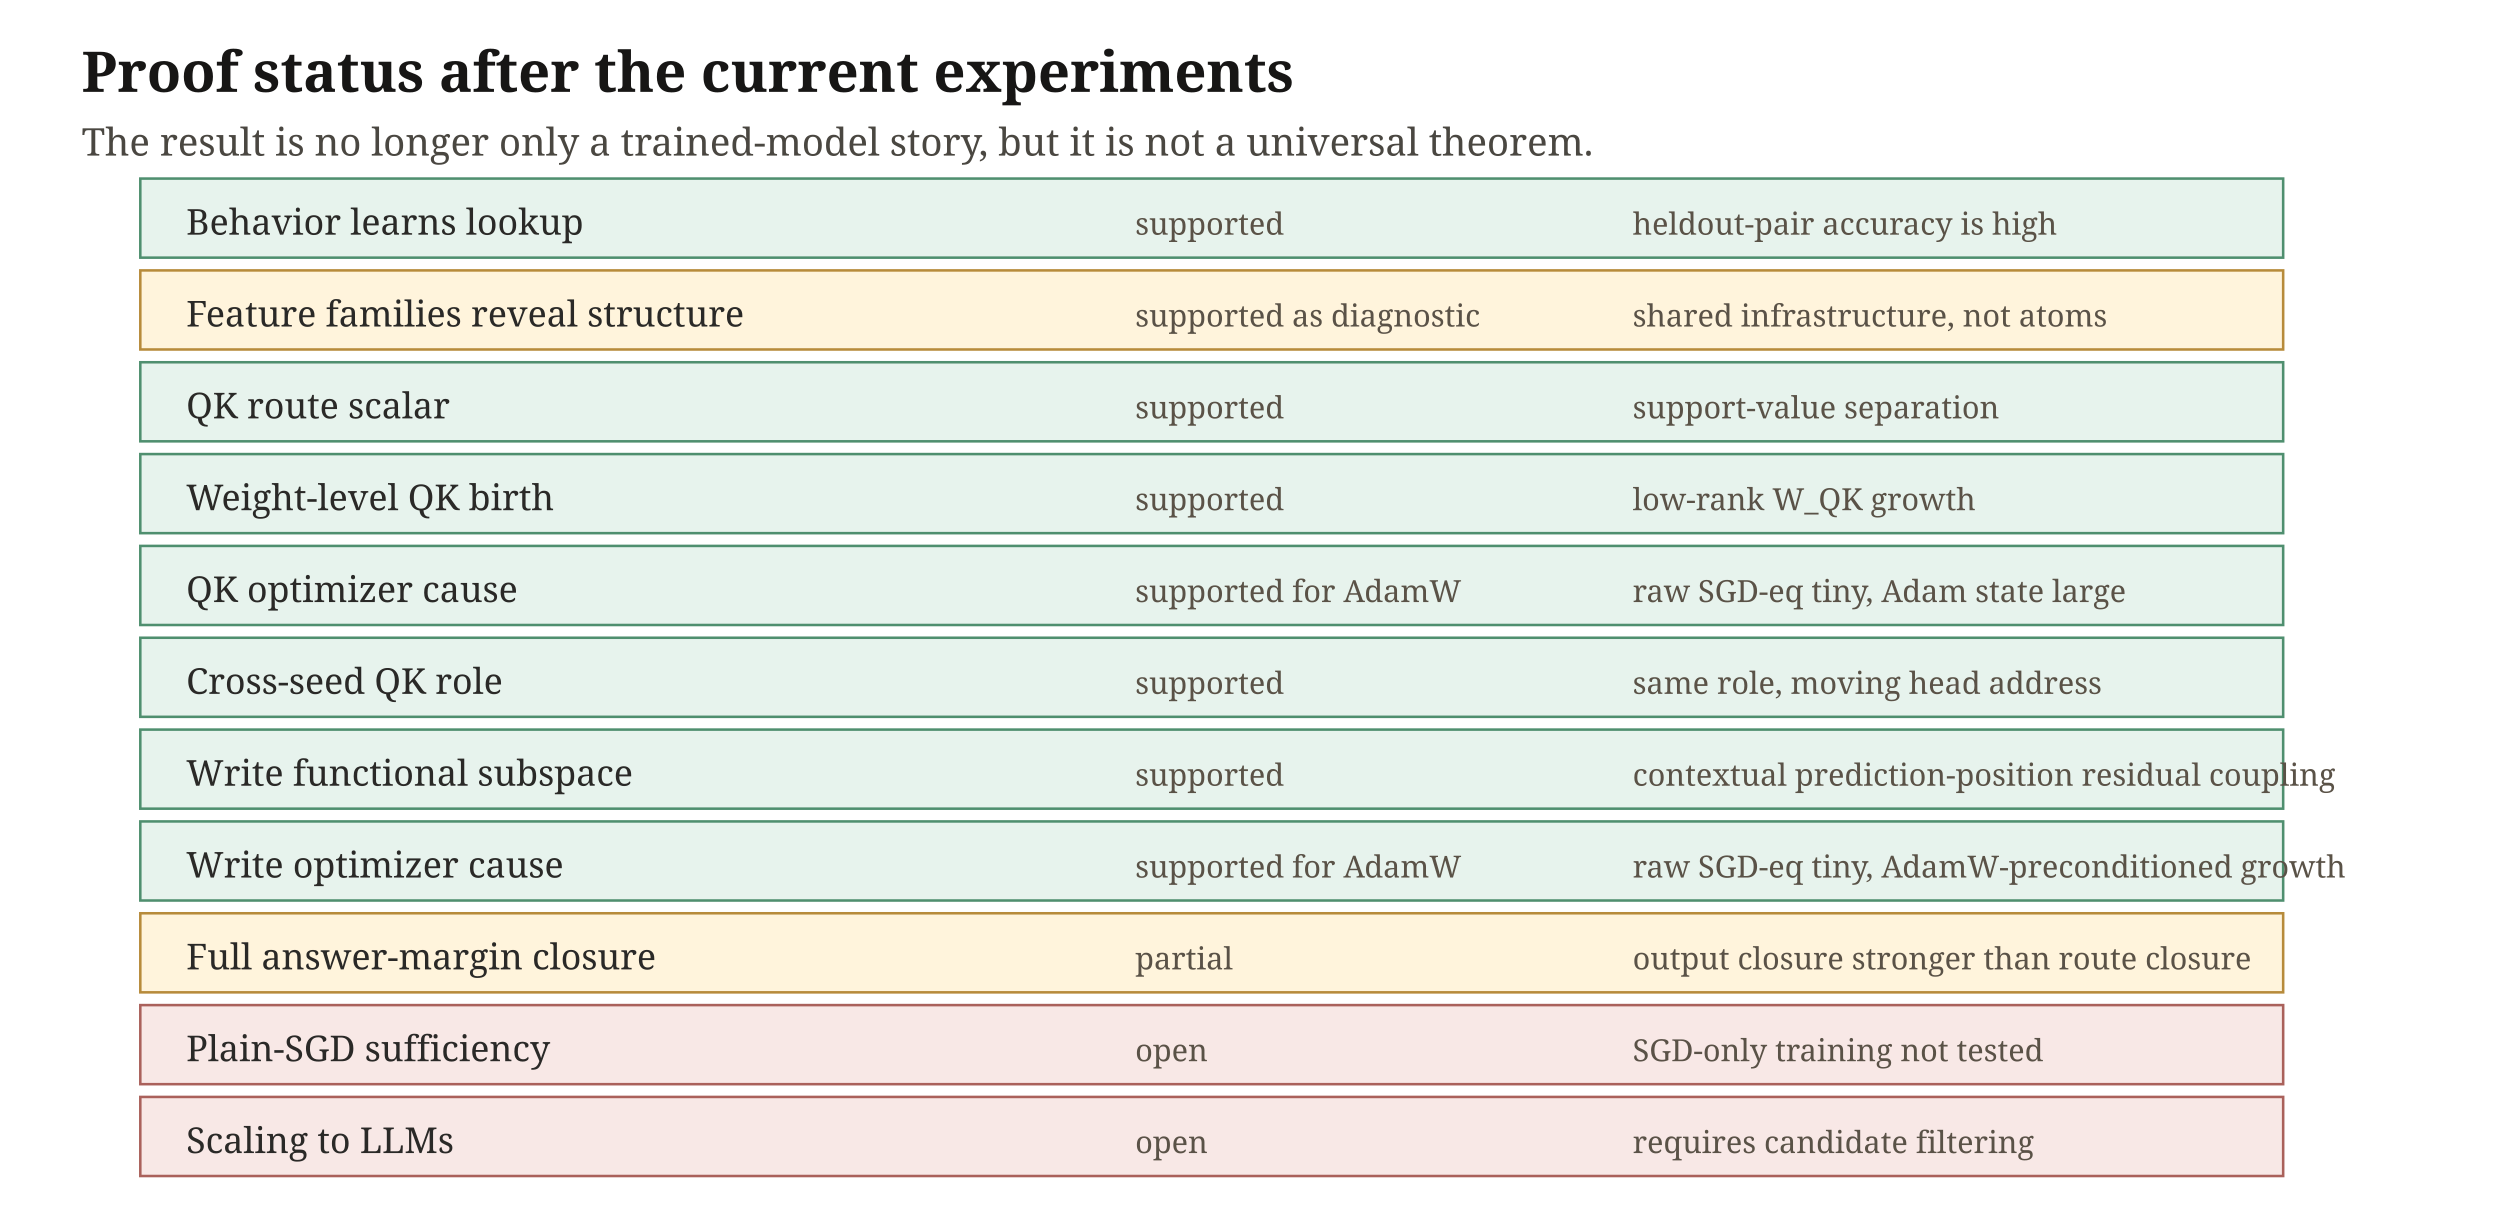
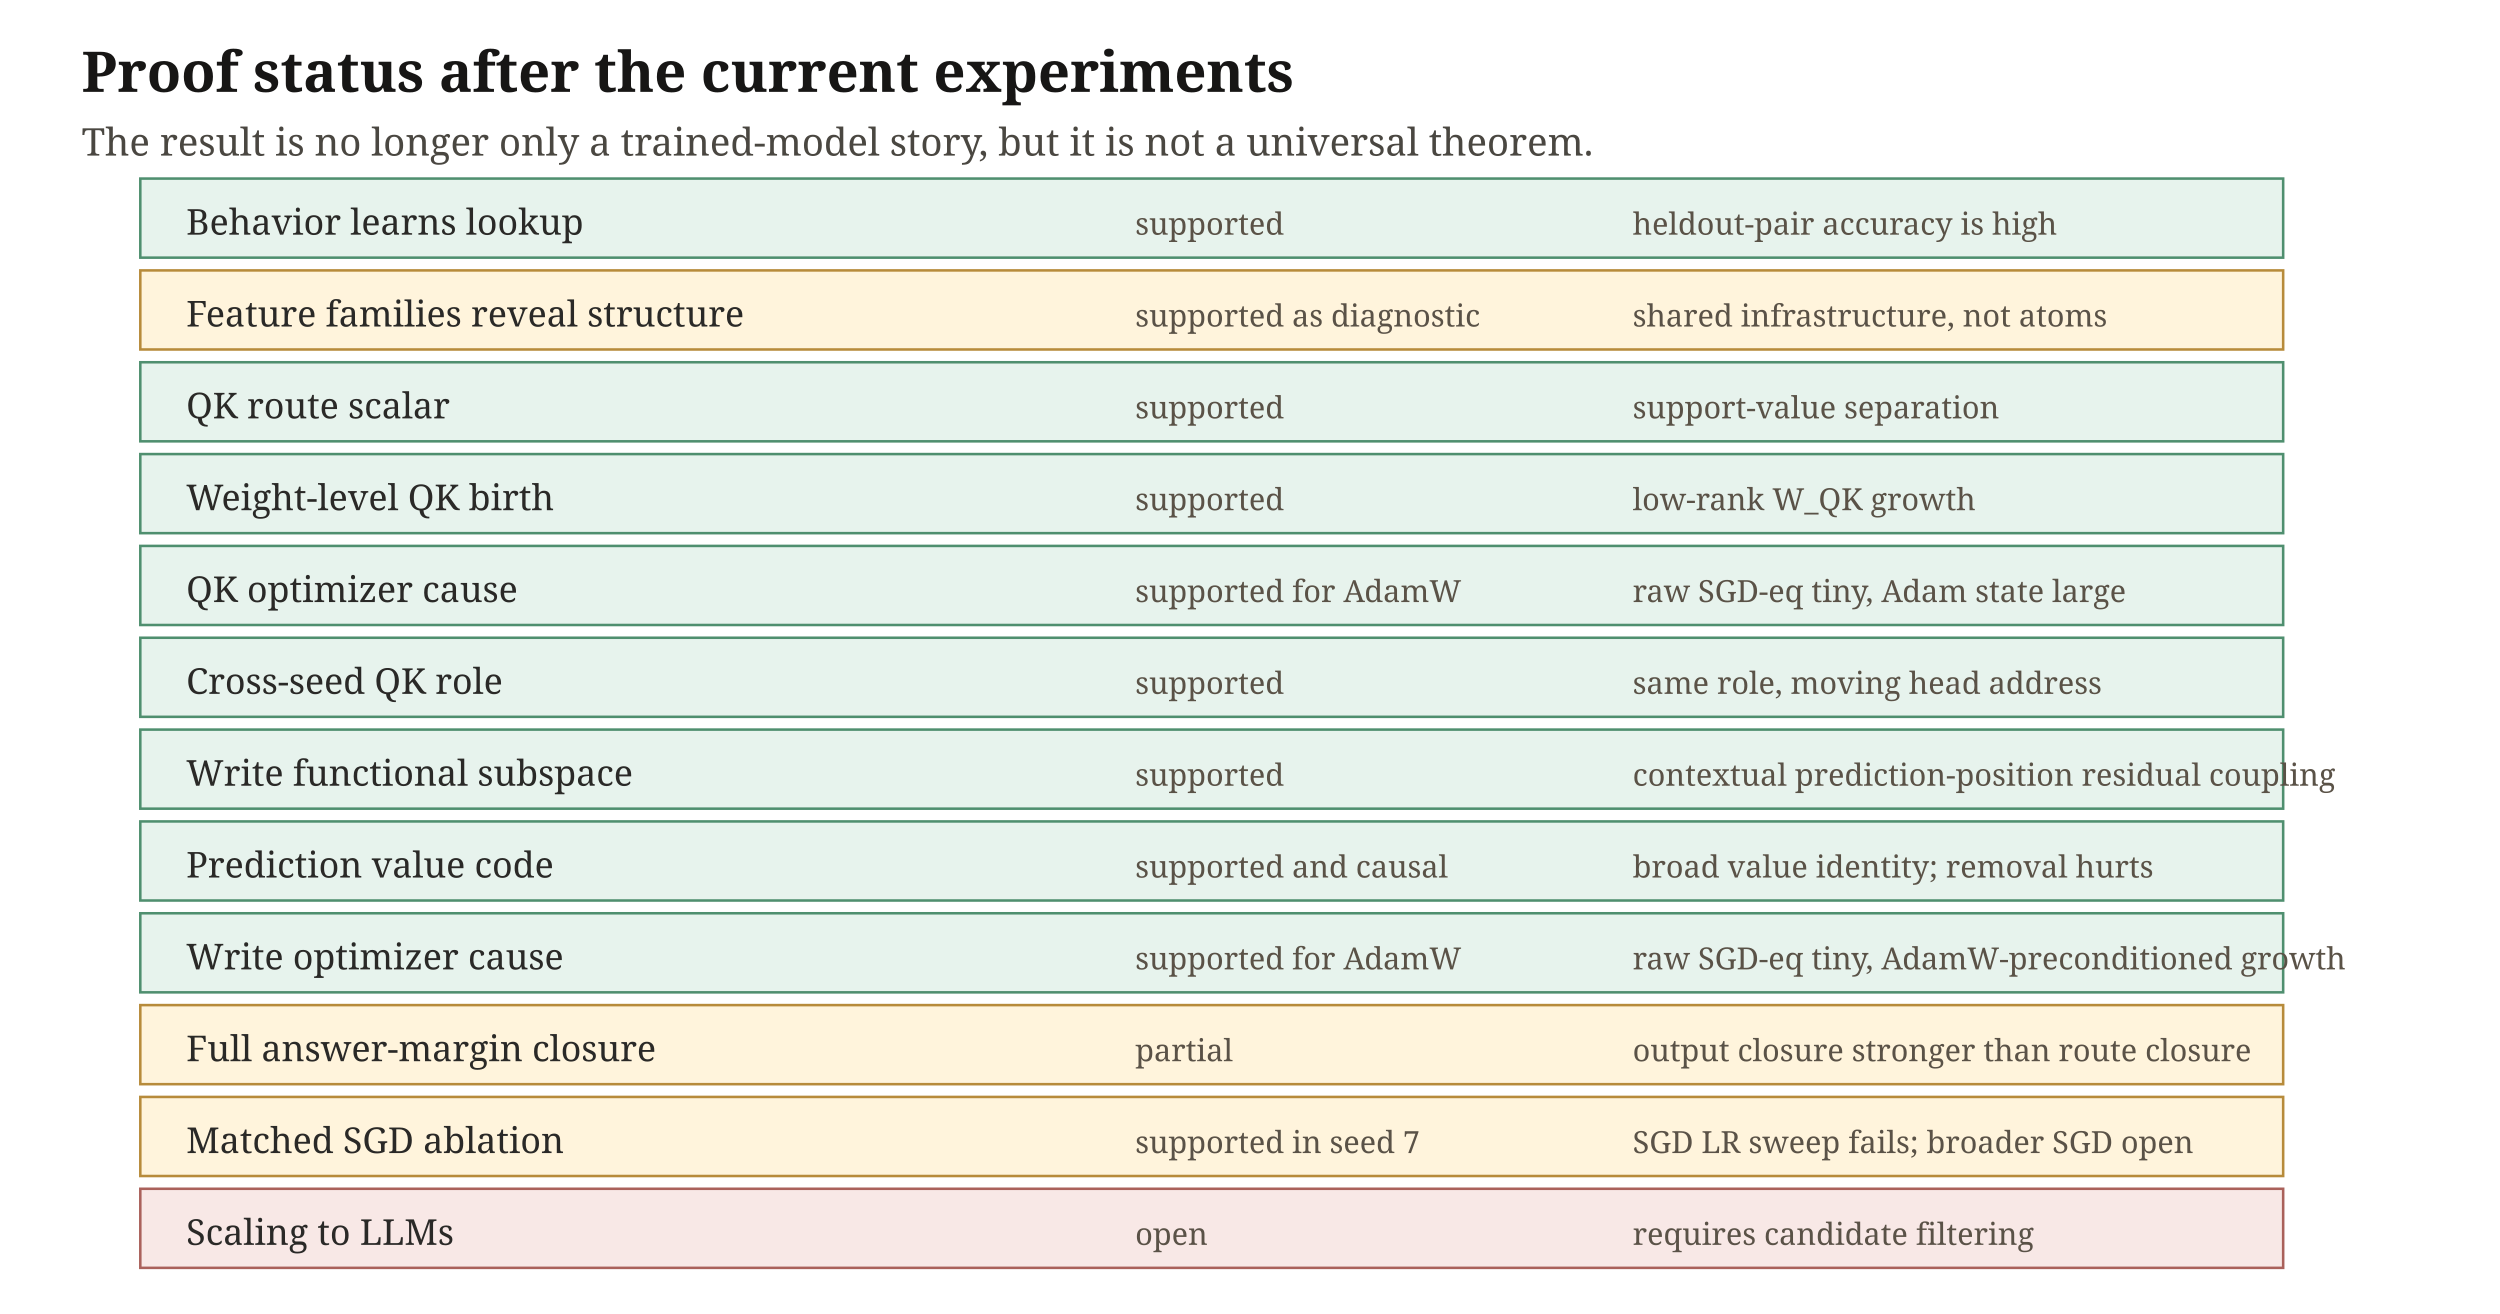
- <svg xmlns="http://www.w3.org/2000/svg" width="980" height="475" viewBox="0 0 980 475" role="img">
+ <svg xmlns="http://www.w3.org/2000/svg" width="980" height="515" viewBox="0 0 980 515" role="img">
  <defs>
    <marker id="arrow" markerWidth="10" markerHeight="10" refX="8" refY="3" orient="auto" markerUnits="strokeWidth">
      <path d="M0,0 L0,6 L9,3 z" fill="#343434" />
    </marker>
    <style>
.title{font:700 22px Georgia,serif;fill:#171615}.subtitle{font:15px Georgia,serif;fill:#4a4741}.label{font:14px Georgia,serif;fill:#2a2927}.small{font:12px Georgia,serif;fill:#5a5247}.tiny{font:10.5px Georgia,serif;fill:#5a5247}.axis{stroke:#4a4741;stroke-width:1}.grid{stroke:#ddd6c8;stroke-width:1}.box{fill:#fffdf8;stroke:#9b8f7e;stroke-width:1.4;rx:8}.ok{fill:#e7f3ed;stroke:#4f8f6f}.warn{fill:#fff4dc;stroke:#b78b3b}.open{fill:#f8e8e6;stroke:#aa615b}</style>
  </defs>
  <text x="32.0" y="36.0" class="title" text-anchor="start">Proof status after the current experiments</text>
  <text x="32.0" y="61.0" class="subtitle" text-anchor="start">The result is no longer only a trained-model story, but it is not a universal theorem.</text>
  <rect x="55.0" y="70.0" width="840.0" height="31.0" class="ok" />
  <text x="73.0" y="92.0" class="label" text-anchor="start">Behavior learns lookup</text>
  <text x="445.0" y="92.0" class="small" text-anchor="start">supported</text>
  <text x="640.0" y="92.0" class="small" text-anchor="start">heldout-pair accuracy is high</text>
  <rect x="55.0" y="106.0" width="840.0" height="31.0" class="warn" />
  <text x="73.0" y="128.0" class="label" text-anchor="start">Feature families reveal structure</text>
  <text x="445.0" y="128.0" class="small" text-anchor="start">supported as diagnostic</text>
  <text x="640.0" y="128.0" class="small" text-anchor="start">shared infrastructure, not atoms</text>
  <rect x="55.0" y="142.0" width="840.0" height="31.0" class="ok" />
  <text x="73.0" y="164.0" class="label" text-anchor="start">QK route scalar</text>
  <text x="445.0" y="164.0" class="small" text-anchor="start">supported</text>
  <text x="640.0" y="164.0" class="small" text-anchor="start">support-value separation</text>
  <rect x="55.0" y="178.0" width="840.0" height="31.0" class="ok" />
  <text x="73.0" y="200.0" class="label" text-anchor="start">Weight-level QK birth</text>
  <text x="445.0" y="200.0" class="small" text-anchor="start">supported</text>
  <text x="640.0" y="200.0" class="small" text-anchor="start">low-rank W_QK growth</text>
  <rect x="55.0" y="214.0" width="840.0" height="31.0" class="ok" />
  <text x="73.0" y="236.0" class="label" text-anchor="start">QK optimizer cause</text>
  <text x="445.0" y="236.0" class="small" text-anchor="start">supported for AdamW</text>
  <text x="640.0" y="236.0" class="small" text-anchor="start">raw SGD-eq tiny, Adam state large</text>
  <rect x="55.0" y="250.0" width="840.0" height="31.0" class="ok" />
  <text x="73.0" y="272.0" class="label" text-anchor="start">Cross-seed QK role</text>
  <text x="445.0" y="272.0" class="small" text-anchor="start">supported</text>
  <text x="640.0" y="272.0" class="small" text-anchor="start">same role, moving head address</text>
  <rect x="55.0" y="286.0" width="840.0" height="31.0" class="ok" />
  <text x="73.0" y="308.0" class="label" text-anchor="start">Write functional subspace</text>
  <text x="445.0" y="308.0" class="small" text-anchor="start">supported</text>
  <text x="640.0" y="308.0" class="small" text-anchor="start">contextual prediction-position residual coupling</text>
  <rect x="55.0" y="322.0" width="840.0" height="31.0" class="ok" />
-   <text x="73.0" y="344.0" class="label" text-anchor="start">Write optimizer cause</text>
-   <text x="445.0" y="344.0" class="small" text-anchor="start">supported for AdamW</text>
-   <text x="640.0" y="344.0" class="small" text-anchor="start">raw SGD-eq tiny, AdamW-preconditioned growth</text>
-   <rect x="55.0" y="358.0" width="840.0" height="31.0" class="warn" />
-   <text x="73.0" y="380.0" class="label" text-anchor="start">Full answer-margin closure</text>
-   <text x="445.0" y="380.0" class="small" text-anchor="start">partial</text>
-   <text x="640.0" y="380.0" class="small" text-anchor="start">output closure stronger than route closure</text>
-   <rect x="55.0" y="394.0" width="840.0" height="31.0" class="open" />
-   <text x="73.0" y="416.0" class="label" text-anchor="start">Plain-SGD sufficiency</text>
-   <text x="445.0" y="416.0" class="small" text-anchor="start">open</text>
-   <text x="640.0" y="416.0" class="small" text-anchor="start">SGD-only training not tested</text>
-   <rect x="55.0" y="430.0" width="840.0" height="31.0" class="open" />
-   <text x="73.0" y="452.0" class="label" text-anchor="start">Scaling to LLMs</text>
-   <text x="445.0" y="452.0" class="small" text-anchor="start">open</text>
-   <text x="640.0" y="452.0" class="small" text-anchor="start">requires candidate filtering</text>
+   <text x="73.0" y="344.0" class="label" text-anchor="start">Prediction value code</text>
+   <text x="445.0" y="344.0" class="small" text-anchor="start">supported and causal</text>
+   <text x="640.0" y="344.0" class="small" text-anchor="start">broad value identity; removal hurts</text>
+   <rect x="55.0" y="358.0" width="840.0" height="31.0" class="ok" />
+   <text x="73.0" y="380.0" class="label" text-anchor="start">Write optimizer cause</text>
+   <text x="445.0" y="380.0" class="small" text-anchor="start">supported for AdamW</text>
+   <text x="640.0" y="380.0" class="small" text-anchor="start">raw SGD-eq tiny, AdamW-preconditioned growth</text>
+   <rect x="55.0" y="394.0" width="840.0" height="31.0" class="warn" />
+   <text x="73.0" y="416.0" class="label" text-anchor="start">Full answer-margin closure</text>
+   <text x="445.0" y="416.0" class="small" text-anchor="start">partial</text>
+   <text x="640.0" y="416.0" class="small" text-anchor="start">output closure stronger than route closure</text>
+   <rect x="55.0" y="430.0" width="840.0" height="31.0" class="warn" />
+   <text x="73.0" y="452.0" class="label" text-anchor="start">Matched SGD ablation</text>
+   <text x="445.0" y="452.0" class="small" text-anchor="start">supported in seed 7</text>
+   <text x="640.0" y="452.0" class="small" text-anchor="start">SGD LR sweep fails; broader SGD open</text>
+   <rect x="55.0" y="466.0" width="840.0" height="31.0" class="open" />
+   <text x="73.0" y="488.0" class="label" text-anchor="start">Scaling to LLMs</text>
+   <text x="445.0" y="488.0" class="small" text-anchor="start">open</text>
+   <text x="640.0" y="488.0" class="small" text-anchor="start">requires candidate filtering</text>
</svg>
